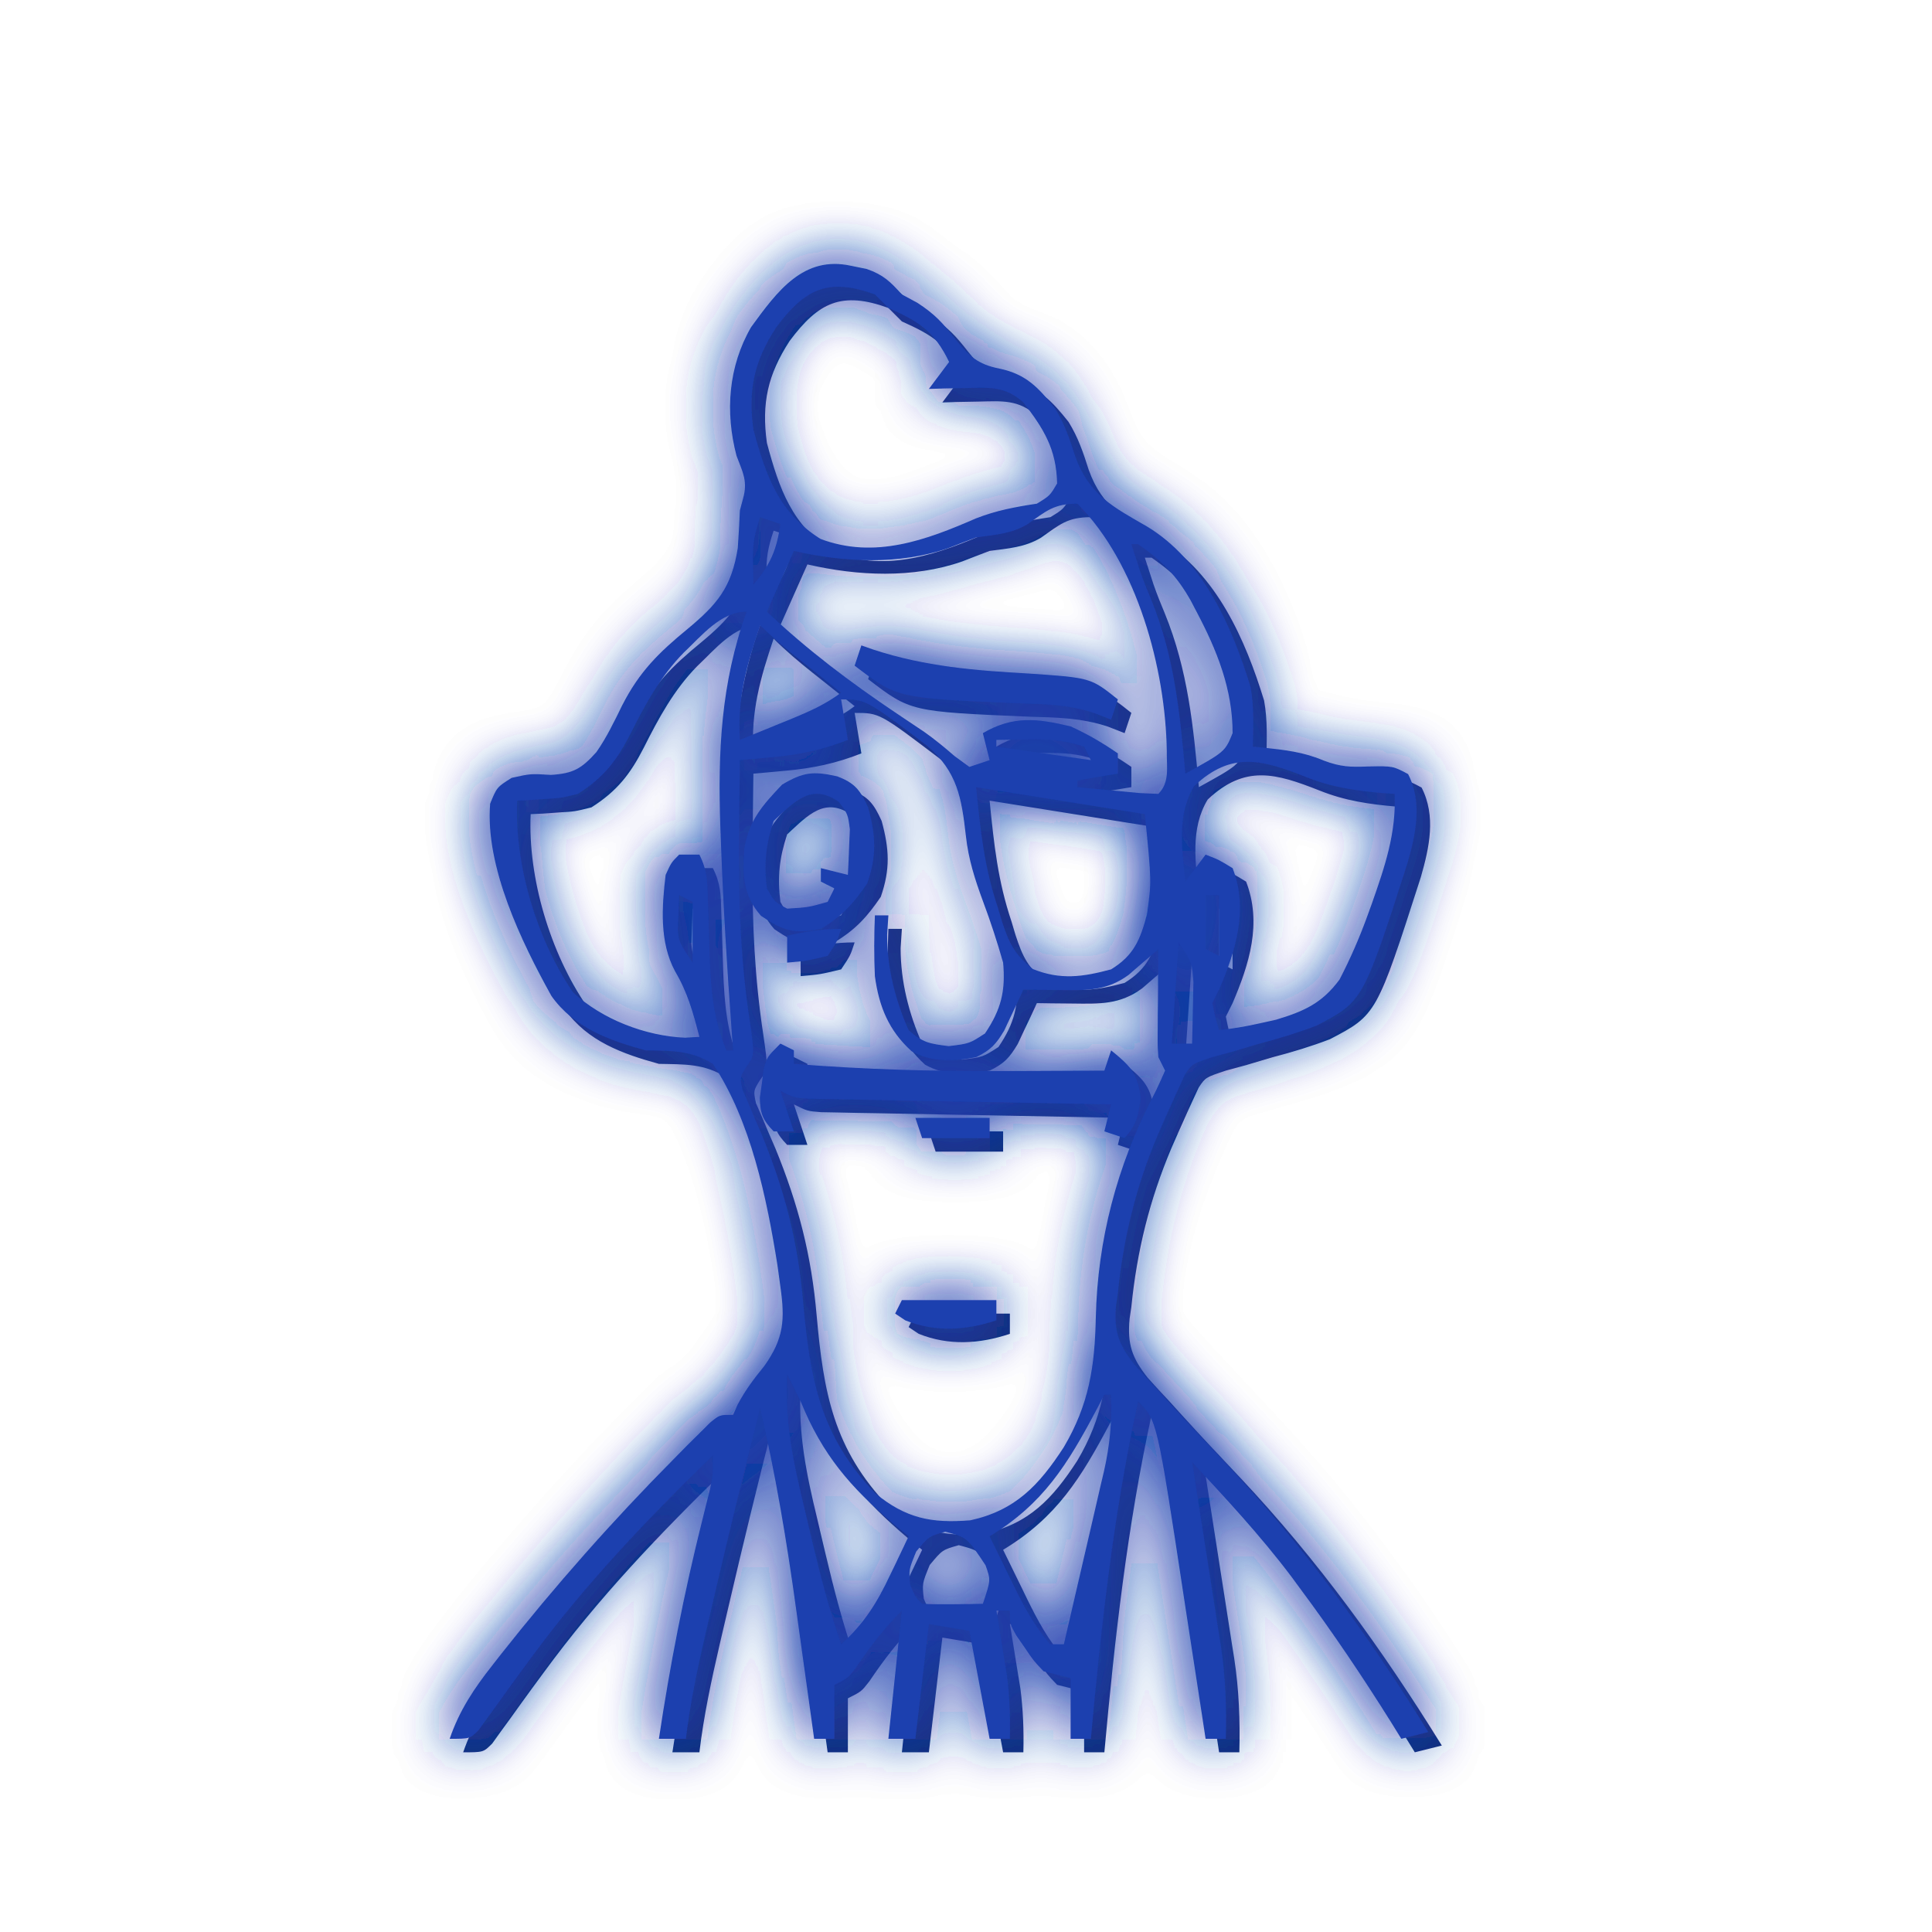
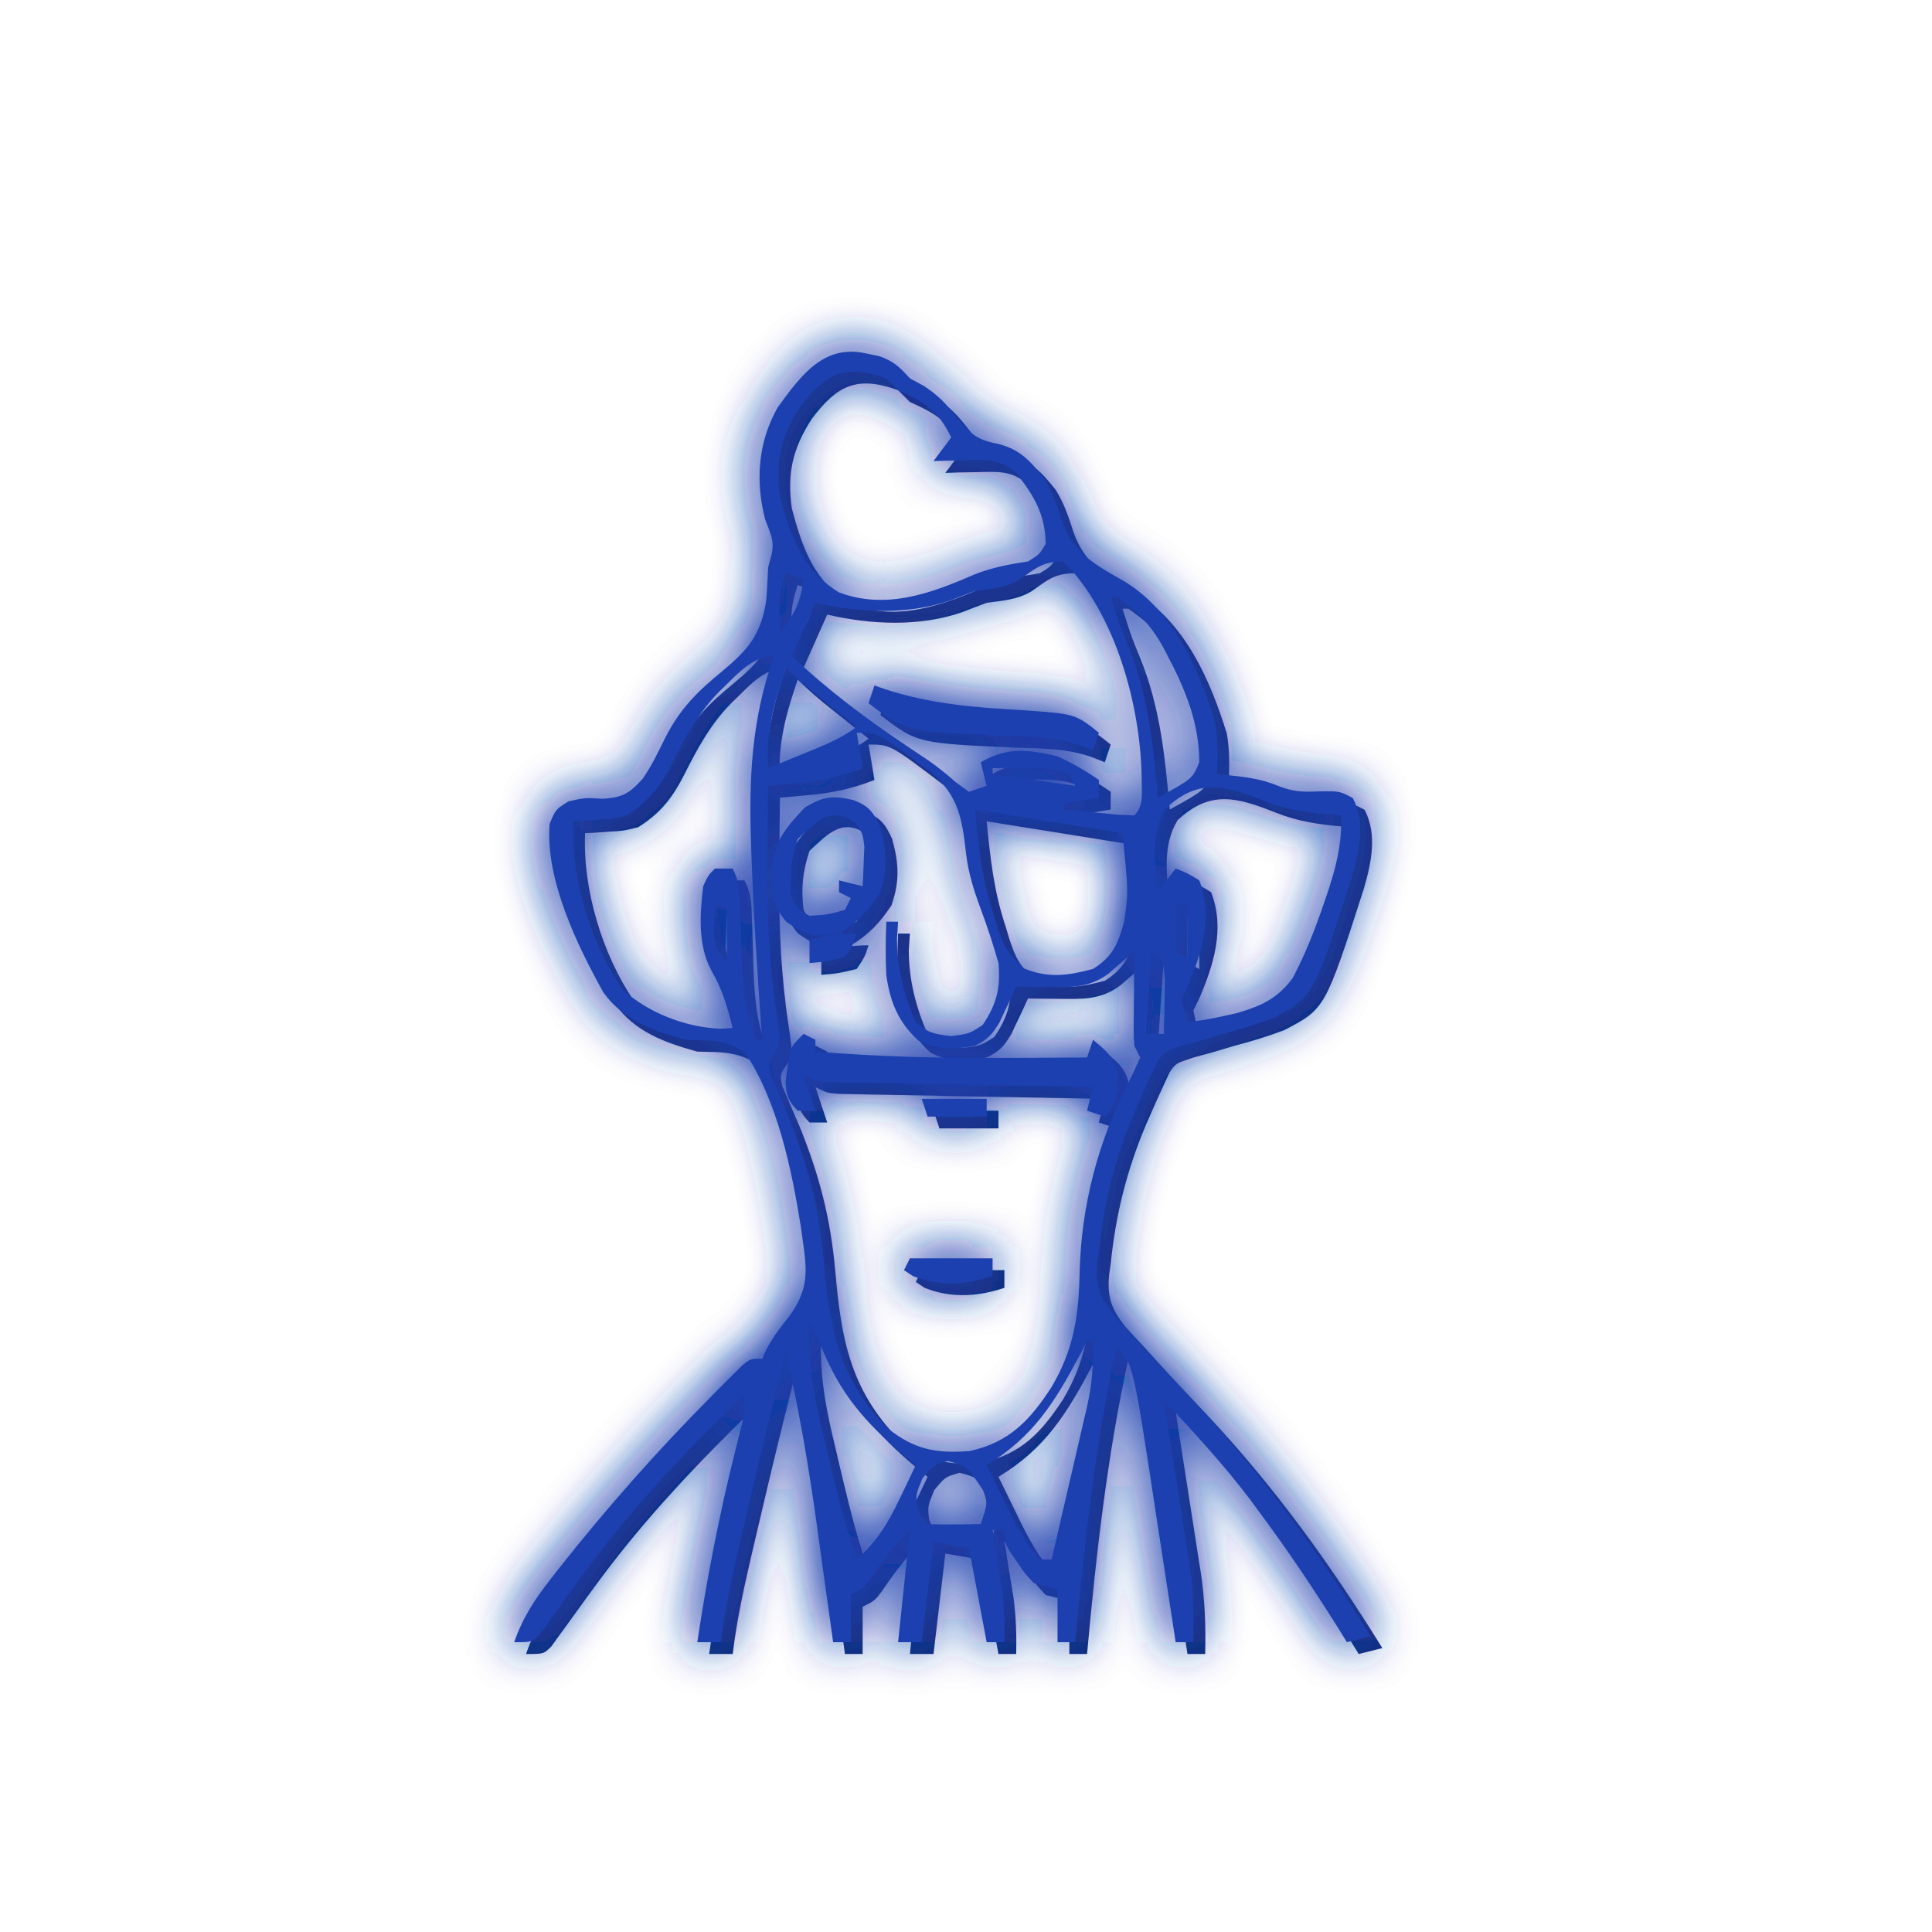
<svg xmlns="http://www.w3.org/2000/svg" version="1.1" width="229" height="229" viewBox="0 0 229 229">
  <defs>
    <filter id="glow">
      <feGaussianBlur stdDeviation="4" result="blur" />
      <feMerge>
        <feMergeNode in="blur" />
        <feMergeNode in="blur" />
        <feMergeNode in="SourceGraphic" />
      </feMerge>
    </filter>
  </defs>
-   <g transform="translate(22.9,22.9) scale(0.8)">
+   <g transform="translate(34.35,34.35) scale(0.7)">
    <g transform="translate(2,2)">
      <path d="M0 0 C0.782 0.16 1.565 0.32 2.371 0.484 C4.821 1.34 5.842 2.351 7.562 4.25 C8.326 4.662 9.089 5.075 9.875 5.5 C12.433 7.165 13.603 8.45 15.438 10.812 C17.532 13.395 18.786 14.608 22.062 15.25 C25.989 16.082 27.784 18.043 30.25 21.125 C31.687 23.451 32.425 25.649 33.25 28.25 C35.284 33.923 38.812 35.715 43.879 38.629 C52.179 43.643 56.455 53.394 59.227 62.41 C59.769 65.381 59.62 68.235 59.562 71.25 C59.822 71.274 59.822 71.274 61.137 71.398 C64.34 71.742 67.079 72.045 70.062 73.312 C72.613 74.269 74.015 74.294 76.688 74.188 C80.316 74.119 80.316 74.119 82.562 75.312 C84.726 79.505 83.714 84.206 82.461 88.555 C75.889 108.988 75.889 108.988 68.984 112.598 C66.2 113.659 63.445 114.497 60.562 115.25 C59.229 115.645 57.896 116.041 56.562 116.438 C56.068 116.572 56.068 116.572 53.562 117.25 C50.562 118.25 50.562 118.25 49.535 119.762 C48.525 121.938 47.524 124.114 46.562 126.312 C46.385 126.715 46.385 126.715 45.488 128.751 C42.273 136.374 40.38 144.024 39.562 152.25 C39.476 152.831 39.39 153.411 39.302 154.01 C38.955 157.777 39.631 159.781 41.984 162.758 C43.076 163.979 44.187 165.184 45.312 166.375 C45.901 167.026 46.489 167.677 47.095 168.348 C49.915 171.454 52.796 174.501 55.676 177.551 C67.162 189.744 76.755 203.016 85.562 217.25 C84.243 217.58 82.922 217.91 81.562 218.25 C81.052 217.425 80.542 216.6 80.016 215.75 C75.792 209.007 71.375 202.447 66.625 196.062 C66.172 195.447 65.719 194.831 65.253 194.197 C60.739 188.206 55.654 182.747 50.562 177.25 C50.714 178.208 50.865 179.166 51.021 180.152 C51.587 183.737 52.144 187.323 52.699 190.91 C52.939 192.456 53.182 194.002 53.426 195.547 C53.78 197.781 54.125 200.015 54.469 202.25 C54.578 202.931 54.687 203.611 54.8 204.312 C55.509 208.988 55.686 213.524 55.562 218.25 C54.572 218.25 53.583 218.25 52.562 218.25 C52.396 217.156 52.23 216.063 52.059 214.936 C51.434 210.829 50.8 206.724 50.164 202.619 C49.891 200.851 49.62 199.083 49.352 197.315 C45.365 171.053 45.365 171.053 42.562 168.25 C38.955 184.817 37.096 201.393 35.562 218.25 C34.572 218.25 33.583 218.25 32.562 218.25 C32.562 215.28 32.562 212.31 32.562 209.25 C31.242 208.92 29.922 208.59 28.562 208.25 C27.078 206.691 27.078 206.691 25.812 204.812 C25.385 204.195 24.957 203.578 24.516 202.941 C23.562 201.25 23.562 201.25 23.562 199.25 C22.902 199.25 22.242 199.25 21.562 199.25 C21.635 199.684 21.635 199.684 22 201.883 C22.188 203.047 22.375 204.211 22.562 205.375 C22.748 206.512 22.934 207.649 23.125 208.82 C23.532 212.011 23.641 215.038 23.562 218.25 C22.573 218.25 21.582 218.25 20.562 218.25 C19.573 212.97 18.582 207.69 17.562 202.25 C15.582 201.92 13.602 201.59 11.562 201.25 C10.902 206.86 10.242 212.47 9.562 218.25 C8.242 218.25 6.923 218.25 5.562 218.25 C6.223 211.98 6.883 205.71 7.562 199.25 C4.847 201.965 2.878 204.578 0.746 207.727 C-0.438 209.25 -0.438 209.25 -2.438 210.25 C-2.438 212.89 -2.438 215.53 -2.438 218.25 C-3.428 218.25 -4.418 218.25 -5.438 218.25 C-5.573 217.263 -5.709 216.276 -5.849 215.259 C-6.364 211.527 -6.885 207.796 -7.409 204.065 C-7.633 202.464 -7.855 200.862 -8.075 199.26 C-9.465 189.15 -11.126 179.192 -13.438 169.25 C-15.8 178.502 -18.06 187.777 -20.222 197.078 C-20.619 198.785 -21.019 200.492 -21.418 202.199 C-22.652 207.537 -23.789 212.807 -24.438 218.25 C-25.758 218.25 -27.078 218.25 -28.438 218.25 C-26.806 207.384 -24.731 196.732 -22.064 186.07 C-21.853 185.223 -21.643 184.376 -21.426 183.504 C-21.235 182.754 -21.045 182.005 -20.849 181.233 C-20.438 179.25 -20.438 179.25 -20.438 176.25 C-30.263 185.822 -39.435 195.4 -47.543 206.484 C-48.084 207.22 -48.625 207.955 -49.183 208.713 C-50.254 210.175 -51.315 211.644 -52.366 213.121 C-52.851 213.786 -53.336 214.451 -53.836 215.137 C-54.266 215.737 -54.695 216.337 -55.138 216.956 C-56.438 218.25 -56.438 218.25 -59.438 218.25 C-58.003 214.06 -55.841 210.82 -53.125 207.375 C-52.687 206.815 -52.249 206.254 -51.798 205.677 C-43.809 195.565 -35.322 185.966 -26.25 176.812 C-25.602 176.155 -24.954 175.498 -24.286 174.821 C-23.985 174.521 -23.985 174.521 -22.457 173.004 C-21.922 172.471 -21.387 171.938 -20.835 171.389 C-19.438 170.25 -19.438 170.25 -17.438 170.25 C-17.211 169.734 -16.984 169.219 -16.75 168.688 C-15.58 166.514 -14.352 164.906 -12.812 163 C-9.907 158.908 -9.747 156.141 -10.438 151.25 C-10.583 150.19 -10.729 149.131 -10.879 148.039 C-12.455 138.155 -14.824 126.667 -20.438 118.25 C-23.774 116.184 -26.597 116.33 -30.438 116.25 C-35.868 114.75 -40.998 112.909 -44.355 108.199 C-48.776 100.236 -54.208 89.05 -53.438 79.688 C-52.438 77.25 -52.438 77.25 -50.25 75.875 C-47.438 75.25 -47.438 75.25 -44.438 75.438 C-41.108 75.229 -39.901 74.51 -37.691 72.051 C-36.157 69.847 -35.058 67.535 -33.875 65.125 C-31.35 60.174 -28.458 57.311 -24.188 53.812 C-19.808 50.167 -17.668 47.679 -16.75 41.812 C-16.624 39.96 -16.517 38.105 -16.438 36.25 C-16.247 35.528 -16.056 34.806 -15.859 34.062 C-15.313 31.716 -16.134 30.344 -16.941 28.145 C-18.647 21.632 -18.143 14.942 -14.785 9.105 C-10.866 3.71 -7.004 -1.518 0 0 Z M-11.062 9.133 C-14.307 14.129 -15.25 18.364 -14.438 24.25 C-12.597 31.101 -10.72 36.553 -4.496 40.473 C3.506 43.494 11.141 40.659 18.52 37.441 C21.56 36.251 24.346 35.737 27.562 35.25 C29.5 34.062 29.5 34.062 30.562 32.25 C30.449 27.154 28.583 24.158 25.562 20.25 C22.87 17.797 20.41 18.042 16.875 18.125 C15.881 18.143 14.887 18.161 13.863 18.18 C13.104 18.203 12.345 18.226 11.562 18.25 C12.553 16.93 13.543 15.61 14.562 14.25 C12.346 9.695 10.128 8.29 5.562 6.25 C4.902 5.59 4.242 4.93 3.562 4.25 C-3.366 1.738 -6.78 3.403 -11.062 9.133 Z M26.156 38.305 C23.749 39.733 21.318 39.872 18.562 40.25 C17.204 40.758 15.85 41.28 14.5 41.812 C7.188 44.357 -0.96 43.967 -8.438 42.25 C-9.758 45.22 -11.078 48.19 -12.438 51.25 C-6.365 56.997 -0.045 61.743 6.889 66.392 C7.549 66.835 8.21 67.278 8.891 67.734 C9.523 68.157 10.155 68.579 10.807 69.014 C12.415 70.146 13.878 71.35 15.359 72.641 C16.086 73.172 16.813 73.703 17.562 74.25 C18.058 74.085 18.058 74.085 20.562 73.25 C20.398 72.59 20.398 72.59 19.562 69.25 C24.049 66.637 27.624 67.065 32.562 68.25 C35.056 69.374 37.314 70.696 39.562 72.25 C39.562 73.24 39.562 74.23 39.562 75.25 C38.572 75.415 38.572 75.415 33.562 76.25 C33.562 76.58 33.562 76.91 33.562 77.25 C35.541 77.444 37.52 77.63 39.5 77.812 C40.051 77.865 40.051 77.865 42.84 78.129 C43.738 78.169 44.637 78.209 45.562 78.25 C47.288 76.524 46.776 74.291 46.812 71.938 C46.641 59.803 42.454 44.142 33.562 35.25 C30.069 35.25 28.927 36.362 26.156 38.305 Z M-13.438 37.25 C-14.311 39.87 -14.55 41.277 -14.5 43.938 C-14.479 45.031 -14.459 46.124 -14.438 47.25 C-11.935 44.312 -10.968 42.071 -10.438 38.25 C-11.428 37.92 -12.418 37.59 -13.438 37.25 Z M41.562 41.25 C41.81 42.013 42.057 42.776 42.312 43.562 C42.493 44.119 42.673 44.676 42.859 45.25 C43.364 46.684 43.923 48.1 44.516 49.5 C47.95 57.906 48.764 66.286 49.562 75.25 C55.439 72.003 55.439 72.003 56.562 69.25 C56.574 62.756 54.235 56.954 51.25 51.312 C50.966 50.769 50.683 50.226 50.391 49.667 C48.274 45.889 46.055 43.678 42.562 41.25 C42.233 41.25 41.903 41.25 41.562 41.25 Z M-24.77 57.332 C-28.219 60.851 -30.462 64.999 -32.661 69.375 C-34.672 73.303 -36.609 75.823 -40.438 78.25 C-42.895 78.859 -42.895 78.859 -45.25 79 C-46.04 79.057 -46.83 79.113 -47.645 79.172 C-48.236 79.198 -48.828 79.223 -49.438 79.25 C-49.864 88.721 -46.534 99.789 -41.152 107.664 C-36.811 111.679 -30.434 114.12 -24.562 114.375 C-23.861 114.334 -23.16 114.293 -22.438 114.25 C-23.377 110.636 -24.156 107.727 -26.062 104.5 C-28.363 100.191 -28.009 94.981 -27.438 90.25 C-26.605 88.418 -26.605 88.418 -25.438 87.25 C-24.448 87.25 -23.457 87.25 -22.438 87.25 C-21.253 89.618 -21.267 91.186 -21.191 93.828 C-21.159 94.742 -21.126 95.656 -21.092 96.598 C-21.031 98.517 -20.974 100.436 -20.92 102.355 C-20.733 107.375 -20.367 111.594 -18.438 116.25 C-18.108 116.25 -17.777 116.25 -17.438 116.25 C-17.5 115.434 -17.563 114.619 -17.628 113.779 C-18.331 104.338 -18.9 94.898 -19.25 85.438 C-19.278 84.695 -19.305 83.952 -19.334 83.187 C-19.709 72.035 -19.265 61.861 -15.438 51.25 C-19.282 51.25 -22.071 54.803 -24.77 57.332 Z M-13.438 53.25 C-15.406 59.073 -16.84 64.084 -16.438 70.25 C-14.498 69.462 -12.561 68.67 -10.625 67.875 C-10.078 67.653 -9.531 67.432 -8.967 67.203 C-6.278 66.095 -3.77 65.002 -1.438 63.25 C-2.136 62.696 -2.835 62.141 -3.555 61.57 C-4.474 60.839 -5.393 60.107 -6.312 59.375 C-6.773 59.01 -7.233 58.645 -7.707 58.27 C-9.717 56.667 -11.618 55.07 -13.438 53.25 Z M-1.438 64.25 C-1.107 66.23 -0.777 68.21 -0.438 70.25 C-4.218 71.742 -7.606 72.448 -11.664 72.816 C-12.559 72.9 -13.455 72.983 -14.377 73.069 C-15.057 73.128 -15.737 73.188 -16.438 73.25 C-16.497 77.208 -16.538 81.166 -16.562 85.125 C-16.566 85.713 -16.57 86.3 -16.574 86.906 C-16.613 95.322 -16.249 103.569 -14.973 111.904 C-14.24 116.977 -14.24 116.977 -15.501 118.717 C-16.438 120.25 -16.438 120.25 -16.054 122.068 C-15.763 122.737 -15.472 123.405 -15.172 124.094 C-14.86 124.839 -14.547 125.585 -14.225 126.354 C-13.883 127.144 -13.54 127.935 -13.188 128.75 C-9.781 137.076 -7.835 144.591 -7.062 153.566 C-6.047 164.937 -4.567 173.327 3.625 181.875 C8.156 185.59 11.912 186.342 17.703 185.879 C24.386 184.409 27.884 180.69 31.552 175.043 C35.293 168.707 36.146 163.111 36.294 155.84 C36.556 144.333 39.427 133.398 44.719 123.183 C45.383 121.896 45.979 120.575 46.562 119.25 C46.233 118.59 45.903 117.93 45.562 117.25 C45.449 115.554 45.449 115.554 45.465 113.555 C45.468 112.839 45.471 112.124 45.475 111.387 C45.479 111.014 45.479 111.014 45.5 109.125 C45.505 108.371 45.509 107.617 45.514 106.84 C45.525 104.977 45.543 103.113 45.562 101.25 C45.164 101.599 44.766 101.949 44.355 102.309 C43.826 102.764 43.296 103.219 42.75 103.688 C42.228 104.14 41.706 104.592 41.168 105.059 C37.886 107.494 34.8 107.359 30.875 107.312 C29.881 107.303 28.887 107.294 27.863 107.285 C27.484 107.279 27.484 107.279 25.562 107.25 C25.436 107.527 25.436 107.527 24.793 108.93 C24.449 109.654 24.105 110.379 23.75 111.125 C23.414 111.844 23.077 112.564 22.73 113.305 C21.488 115.374 20.721 116.215 18.562 117.25 C15.264 117.906 11.993 118.051 9 116.375 C5.593 113.293 4.174 109.742 3.562 105.25 C3.423 102.241 3.44 99.259 3.562 96.25 C4.223 96.25 4.883 96.25 5.562 96.25 C5.501 97.199 5.439 98.147 5.375 99.125 C5.375 104.013 6.582 108.791 8.562 113.25 C10.659 115.122 11.613 115.256 14.5 115.625 C17.562 115.25 17.562 115.25 19.875 113.75 C22.264 110.21 22.949 107.436 22.562 103.25 C21.685 100.165 20.705 97.177 19.584 94.174 C18.392 90.942 17.427 87.954 17.051 84.52 C16.407 78.815 15.783 74.98 11.336 71.152 C2.249 64.25 2.249 64.25 -1.438 64.25 Z M21.562 70.25 C21.562 70.58 21.562 70.91 21.562 71.25 C26.183 71.91 30.802 72.57 35.562 73.25 C35.233 72.59 34.903 71.93 34.562 71.25 C31.548 70.245 29.521 70.147 26.375 70.188 C25.474 70.197 24.573 70.206 23.645 70.215 C23.301 70.221 23.301 70.221 21.562 70.25 Z M50.875 77.082 C48.264 81.396 49.068 86.4 49.562 91.25 C50.553 89.93 51.542 88.61 52.562 87.25 C54.504 87.996 54.504 87.996 56.562 89.25 C58.943 95.402 57.035 101.461 54.562 107.25 C54.233 107.91 53.903 108.57 53.562 109.25 C54 111.375 54 111.375 54.562 113.25 C56.63 113.032 58.537 112.702 60.562 112.25 C61.359 112.073 62.156 111.897 62.977 111.715 C67.115 110.471 69.782 109.302 72.398 105.773 C74.013 102.666 75.374 99.538 76.562 96.25 C76.771 95.674 76.98 95.098 77.195 94.504 C79.09 89.12 80.839 84.032 80.562 78.25 C80.006 78.213 79.449 78.175 78.875 78.137 C74.818 77.787 71.23 77.274 67.438 75.75 C60.959 73.197 56.424 71.867 50.875 77.082 Z M27.562 75.25 C31.562 76.25 31.562 76.25 31.562 76.25 Z M18.562 77.25 C19.219 83.81 19.775 89.12 21.812 95.188 C22.005 95.833 22.197 96.478 22.395 97.143 C23.475 100.423 24.21 101.963 26.949 104.195 C31.051 105.851 34.354 105.377 38.562 104.25 C41.968 102.154 42.861 99.851 43.875 96.125 C44.562 91.25 44.562 91.25 43.562 81.25 C35.312 79.93 27.062 78.61 18.562 77.25 Z M-25.438 93.25 C-25.479 94.343 -25.52 95.436 -25.562 96.562 C-25.586 97.177 -25.609 97.792 -25.633 98.426 C-25.438 100.25 -25.438 100.25 -23.438 103.25 C-23.438 100.28 -23.438 97.31 -23.438 94.25 C-24.098 93.92 -24.758 93.59 -25.438 93.25 Z M52.562 93.25 C52.562 95.89 52.562 98.53 52.562 101.25 C52.892 101.415 52.892 101.415 54.562 102.25 C54.562 99.28 54.562 96.31 54.562 93.25 C53.903 93.25 53.242 93.25 52.562 93.25 Z M48.562 100.25 C48.398 102.725 48.398 102.725 47.562 115.25 C48.553 115.25 49.542 115.25 50.562 115.25 C50.617 113.313 50.655 111.375 50.688 109.438 C50.711 108.359 50.734 107.28 50.758 106.168 C50.562 103.25 50.562 103.25 48.562 100.25 Z M-9.438 164.25 C-9.821 171.03 -8.576 177.052 -6.984 183.632 C-6.562 185.377 -6.153 187.123 -5.746 188.871 C-4.512 194.092 -3.186 199.181 -1.438 204.25 C1.933 201.231 3.914 198.05 5.812 194 C5.947 193.723 5.947 193.723 6.625 192.32 C7.278 190.967 7.921 189.609 8.562 188.25 C7.826 187.644 7.09 187.038 6.332 186.414 C-0.075 180.974 -4.229 176.167 -7.438 168.25 C-8.093 166.911 -8.756 165.576 -9.438 164.25 Z M37.562 167.25 C37.187 167.974 36.812 168.699 36.426 169.445 C32.103 177.611 28.507 183.446 20.562 188.25 C21.495 190.169 22.433 192.085 23.375 194 C23.636 194.539 23.897 195.078 24.166 195.633 C25.704 198.747 27.252 201.642 29.562 204.25 C30.223 204.25 30.883 204.25 31.562 204.25 C32.568 199.947 33.564 195.642 34.553 191.335 C34.89 189.872 35.23 188.409 35.572 186.947 C36.064 184.839 36.549 182.728 37.031 180.617 C37.184 179.97 37.337 179.323 37.495 178.656 C38.37 174.783 38.713 171.249 38.562 167.25 C38.233 167.25 37.903 167.25 37.562 167.25 Z M9.688 190.5 C8.562 193.25 8.562 193.25 8.812 195.5 C9.562 197.25 9.562 197.25 10.562 198.25 C12.082 198.322 13.604 198.334 15.125 198.312 C15.538 198.308 15.538 198.308 17.629 198.285 C18.267 198.274 18.905 198.262 19.562 198.25 C20.737 194.743 20.737 194.743 19.961 192.547 C17.238 188.431 17.238 188.431 14 187.562 C11.562 188.25 11.562 188.25 9.688 190.5 Z " fill="#142d7a" transform="translate(97.4375,10.75)" />
      <path d="M0 0 C0.585 0.205 1.17 0.41 1.772 0.621 C9.465 3.144 16.834 3.72 24.873 4.172 C33.988 4.798 33.988 4.798 38 8 C37.67 8.99 37.34 9.98 37 11 C36.178 10.679 35.355 10.358 34.508 10.027 C30.647 8.741 26.914 8.672 22.875 8.562 C5.292 7.813 5.292 7.813 -1 3 C-0.67 2.01 -0.34 1.02 0 0 Z " fill="#142d7a" transform="translate(99,67)" />
      <path d="M0 0 C2.633 0.997 3.401 2.048 4.578 4.598 C5.716 8.768 5.88 11.725 4.453 15.848 C2.389 18.875 0.718 20.699 -2.422 22.598 C-6.447 23.352 -7.888 22.957 -11.297 20.66 C-13.982 17.62 -14.018 14.67 -13.777 10.742 C-13.074 6.5 -11.058 4.27 -8.172 1.223 C-4.991 -0.657 -3.521 -0.788 0 0 Z M-9.422 6.598 C-10.581 10.076 -10.885 12.965 -10.422 16.598 C-9.297 18.598 -9.297 18.598 -7.422 19.598 C-4.297 19.41 -4.297 19.41 -1.422 18.598 C-1.092 17.938 -0.762 17.278 -0.422 16.598 C-1.082 16.268 -1.742 15.938 -2.422 15.598 C-2.422 14.938 -2.422 14.278 -2.422 13.598 C-1.102 13.928 0.218 14.258 1.578 14.598 C1.659 13.161 1.717 11.723 1.766 10.285 C1.8 9.485 1.835 8.684 1.871 7.859 C1.578 5.598 1.578 5.598 0.254 3.805 C-3.789 0.893 -6.329 3.749 -9.422 6.598 Z " fill="#142d7a" transform="translate(95.42188,86.40234)" />
      <path d="M0 0 C-0.625 1.938 -0.625 1.938 -2 4 C-5.125 4.75 -5.125 4.75 -8 5 C-8 3.68 -8 2.36 -8 1 C-5.237 0.403 -2.84 0 0 0 Z " fill="#142d7a" transform="translate(96,109)" />
      <path d="M0 0 C0.66 0.33 1.32 0.66 2 1 C2 1.66 2 2.32 2 3 C12.499 3.841 22.908 4.129 33.438 4.062 C34.863 4.057 36.288 4.053 37.713 4.049 C41.142 4.038 44.571 4.021 48 4 C48.33 3.01 48.66 2.02 49 1 C51.84 3.307 52.922 4.36 53.375 8.062 C53.029 10.77 52.777 12.001 51 14 C50.01 13.67 49.02 13.34 48 13 C48.33 11.68 48.66 10.36 49 9 C48.416 8.99 47.831 8.979 47.229 8.969 C41.162 8.861 35.096 8.746 29.029 8.628 C26.763 8.584 24.497 8.543 22.231 8.503 C18.98 8.445 15.728 8.381 12.477 8.316 C11.459 8.3 10.441 8.283 9.392 8.266 C8.922 8.256 8.922 8.256 6.542 8.205 C5.711 8.19 4.88 8.174 4.025 8.158 C2 8 2 8 0 7 C0.66 8.98 1.32 10.96 2 13 C1.01 13 0.02 13 -1 13 C-2.619 11.324 -2.991 10.363 -3.047 8.027 C-2.949 7.338 -2.851 6.648 -2.75 5.938 C-2.662 5.245 -2.575 4.553 -2.484 3.84 C-2 2 -2 2 0 0 Z " fill="#142d7a" transform="translate(87,126)" />
      <path d="M0 0 C3.63 0 7.26 0 11 0 C11 0.99 11 1.98 11 3 C7.7 3 4.4 3 1 3 C0.67 2.01 0.34 1.02 0 0 Z " fill="#142d7a" transform="translate(107,137)" />
      <path d="M0 0 C4.62 0 9.24 0 14 0 C14 0.99 14 1.98 14 3 C9.493 4.502 4.958 4.783 0.5 3 C0.005 2.67 -0.49 2.34 -1 2 C-0.67 1.34 -0.34 0.68 0 0 Z " fill="#142d7a" transform="translate(105,164)" />
    </g>
    <g filter="url(#glow)">
      <path d="M0 0 C0.782 0.16 1.565 0.32 2.371 0.484 C4.821 1.34 5.842 2.351 7.562 4.25 C8.326 4.662 9.089 5.075 9.875 5.5 C12.433 7.165 13.603 8.45 15.438 10.812 C17.532 13.395 18.786 14.608 22.062 15.25 C25.989 16.082 27.784 18.043 30.25 21.125 C31.687 23.451 32.425 25.649 33.25 28.25 C35.284 33.923 38.812 35.715 43.879 38.629 C52.179 43.643 56.455 53.394 59.227 62.41 C59.769 65.381 59.62 68.235 59.562 71.25 C59.822 71.274 59.822 71.274 61.137 71.398 C64.34 71.742 67.079 72.045 70.062 73.312 C72.613 74.269 74.015 74.294 76.688 74.188 C80.316 74.119 80.316 74.119 82.562 75.312 C84.726 79.505 83.714 84.206 82.461 88.555 C75.889 108.988 75.889 108.988 68.984 112.598 C66.2 113.659 63.445 114.497 60.562 115.25 C59.229 115.645 57.896 116.041 56.562 116.438 C56.068 116.572 56.068 116.572 53.562 117.25 C50.562 118.25 50.562 118.25 49.535 119.762 C48.525 121.938 47.524 124.114 46.562 126.312 C46.385 126.715 46.385 126.715 45.488 128.751 C42.273 136.374 40.38 144.024 39.562 152.25 C39.476 152.831 39.39 153.411 39.302 154.01 C38.955 157.777 39.631 159.781 41.984 162.758 C43.076 163.979 44.187 165.184 45.312 166.375 C45.901 167.026 46.489 167.677 47.095 168.348 C49.915 171.454 52.796 174.501 55.676 177.551 C67.162 189.744 76.755 203.016 85.562 217.25 C84.243 217.58 82.922 217.91 81.562 218.25 C81.052 217.425 80.542 216.6 80.016 215.75 C75.792 209.007 71.375 202.447 66.625 196.062 C66.172 195.447 65.719 194.831 65.253 194.197 C60.739 188.206 55.654 182.747 50.562 177.25 C50.714 178.208 50.865 179.166 51.021 180.152 C51.587 183.737 52.144 187.323 52.699 190.91 C52.939 192.456 53.182 194.002 53.426 195.547 C53.78 197.781 54.125 200.015 54.469 202.25 C54.578 202.931 54.687 203.611 54.8 204.312 C55.509 208.988 55.686 213.524 55.562 218.25 C54.572 218.25 53.583 218.25 52.562 218.25 C52.396 217.156 52.23 216.063 52.059 214.936 C51.434 210.829 50.8 206.724 50.164 202.619 C49.891 200.851 49.62 199.083 49.352 197.315 C45.365 171.053 45.365 171.053 42.562 168.25 C38.955 184.817 37.096 201.393 35.562 218.25 C34.572 218.25 33.583 218.25 32.562 218.25 C32.562 215.28 32.562 212.31 32.562 209.25 C31.242 208.92 29.922 208.59 28.562 208.25 C27.078 206.691 27.078 206.691 25.812 204.812 C25.385 204.195 24.957 203.578 24.516 202.941 C23.562 201.25 23.562 201.25 23.562 199.25 C22.902 199.25 22.242 199.25 21.562 199.25 C21.635 199.684 21.635 199.684 22 201.883 C22.188 203.047 22.375 204.211 22.562 205.375 C22.748 206.512 22.934 207.649 23.125 208.82 C23.532 212.011 23.641 215.038 23.562 218.25 C22.573 218.25 21.582 218.25 20.562 218.25 C19.573 212.97 18.582 207.69 17.562 202.25 C15.582 201.92 13.602 201.59 11.562 201.25 C10.902 206.86 10.242 212.47 9.562 218.25 C8.242 218.25 6.923 218.25 5.562 218.25 C6.223 211.98 6.883 205.71 7.562 199.25 C4.847 201.965 2.878 204.578 0.746 207.727 C-0.438 209.25 -0.438 209.25 -2.438 210.25 C-2.438 212.89 -2.438 215.53 -2.438 218.25 C-3.428 218.25 -4.418 218.25 -5.438 218.25 C-5.573 217.263 -5.709 216.276 -5.849 215.259 C-6.364 211.527 -6.885 207.796 -7.409 204.065 C-7.633 202.464 -7.855 200.862 -8.075 199.26 C-9.465 189.15 -11.126 179.192 -13.438 169.25 C-15.8 178.502 -18.06 187.777 -20.222 197.078 C-20.619 198.785 -21.019 200.492 -21.418 202.199 C-22.652 207.537 -23.789 212.807 -24.438 218.25 C-25.758 218.25 -27.078 218.25 -28.438 218.25 C-26.806 207.384 -24.731 196.732 -22.064 186.07 C-21.853 185.223 -21.643 184.376 -21.426 183.504 C-21.235 182.754 -21.045 182.005 -20.849 181.233 C-20.438 179.25 -20.438 179.25 -20.438 176.25 C-30.263 185.822 -39.435 195.4 -47.543 206.484 C-48.084 207.22 -48.625 207.955 -49.183 208.713 C-50.254 210.175 -51.315 211.644 -52.366 213.121 C-52.851 213.786 -53.336 214.451 -53.836 215.137 C-54.266 215.737 -54.695 216.337 -55.138 216.956 C-56.438 218.25 -56.438 218.25 -59.438 218.25 C-58.003 214.06 -55.841 210.82 -53.125 207.375 C-52.687 206.815 -52.249 206.254 -51.798 205.677 C-43.809 195.565 -35.322 185.966 -26.25 176.812 C-25.602 176.155 -24.954 175.498 -24.286 174.821 C-23.985 174.521 -23.985 174.521 -22.457 173.004 C-21.922 172.471 -21.387 171.938 -20.835 171.389 C-19.438 170.25 -19.438 170.25 -17.438 170.25 C-17.211 169.734 -16.984 169.219 -16.75 168.688 C-15.58 166.514 -14.352 164.906 -12.812 163 C-9.907 158.908 -9.747 156.141 -10.438 151.25 C-10.583 150.19 -10.729 149.131 -10.879 148.039 C-12.455 138.155 -14.824 126.667 -20.438 118.25 C-23.774 116.184 -26.597 116.33 -30.438 116.25 C-35.868 114.75 -40.998 112.909 -44.355 108.199 C-48.776 100.236 -54.208 89.05 -53.438 79.688 C-52.438 77.25 -52.438 77.25 -50.25 75.875 C-47.438 75.25 -47.438 75.25 -44.438 75.438 C-41.108 75.229 -39.901 74.51 -37.691 72.051 C-36.157 69.847 -35.058 67.535 -33.875 65.125 C-31.35 60.174 -28.458 57.311 -24.188 53.812 C-19.808 50.167 -17.668 47.679 -16.75 41.812 C-16.624 39.96 -16.517 38.105 -16.438 36.25 C-16.247 35.528 -16.056 34.806 -15.859 34.062 C-15.313 31.716 -16.134 30.344 -16.941 28.145 C-18.647 21.632 -18.143 14.942 -14.785 9.105 C-10.866 3.71 -7.004 -1.518 0 0 Z M-11.062 9.133 C-14.307 14.129 -15.25 18.364 -14.438 24.25 C-12.597 31.101 -10.72 36.553 -4.496 40.473 C3.506 43.494 11.141 40.659 18.52 37.441 C21.56 36.251 24.346 35.737 27.562 35.25 C29.5 34.062 29.5 34.062 30.562 32.25 C30.449 27.154 28.583 24.158 25.562 20.25 C22.87 17.797 20.41 18.042 16.875 18.125 C15.881 18.143 14.887 18.161 13.863 18.18 C13.104 18.203 12.345 18.226 11.562 18.25 C12.553 16.93 13.543 15.61 14.562 14.25 C12.346 9.695 10.128 8.29 5.562 6.25 C4.902 5.59 4.242 4.93 3.562 4.25 C-3.366 1.738 -6.78 3.403 -11.062 9.133 Z M26.156 38.305 C23.749 39.733 21.318 39.872 18.562 40.25 C17.204 40.758 15.85 41.28 14.5 41.812 C7.188 44.357 -0.96 43.967 -8.438 42.25 C-9.758 45.22 -11.078 48.19 -12.438 51.25 C-6.365 56.997 -0.045 61.743 6.889 66.392 C7.549 66.835 8.21 67.278 8.891 67.734 C9.523 68.157 10.155 68.579 10.807 69.014 C12.415 70.146 13.878 71.35 15.359 72.641 C16.086 73.172 16.813 73.703 17.562 74.25 C18.058 74.085 18.058 74.085 20.562 73.25 C20.398 72.59 20.398 72.59 19.562 69.25 C24.049 66.637 27.624 67.065 32.562 68.25 C35.056 69.374 37.314 70.696 39.562 72.25 C39.562 73.24 39.562 74.23 39.562 75.25 C38.572 75.415 38.572 75.415 33.562 76.25 C33.562 76.58 33.562 76.91 33.562 77.25 C35.541 77.444 37.52 77.63 39.5 77.812 C40.051 77.865 40.051 77.865 42.84 78.129 C43.738 78.169 44.637 78.209 45.562 78.25 C47.288 76.524 46.776 74.291 46.812 71.938 C46.641 59.803 42.454 44.142 33.562 35.25 C30.069 35.25 28.927 36.362 26.156 38.305 Z M-13.438 37.25 C-14.311 39.87 -14.55 41.277 -14.5 43.938 C-14.479 45.031 -14.459 46.124 -14.438 47.25 C-11.935 44.312 -10.968 42.071 -10.438 38.25 C-11.428 37.92 -12.418 37.59 -13.438 37.25 Z M41.562 41.25 C41.81 42.013 42.057 42.776 42.312 43.562 C42.493 44.119 42.673 44.676 42.859 45.25 C43.364 46.684 43.923 48.1 44.516 49.5 C47.95 57.906 48.764 66.286 49.562 75.25 C55.439 72.003 55.439 72.003 56.562 69.25 C56.574 62.756 54.235 56.954 51.25 51.312 C50.966 50.769 50.683 50.226 50.391 49.667 C48.274 45.889 46.055 43.678 42.562 41.25 C42.233 41.25 41.903 41.25 41.562 41.25 Z M-24.77 57.332 C-28.219 60.851 -30.462 64.999 -32.661 69.375 C-34.672 73.303 -36.609 75.823 -40.438 78.25 C-42.895 78.859 -42.895 78.859 -45.25 79 C-46.04 79.057 -46.83 79.113 -47.645 79.172 C-48.236 79.198 -48.828 79.223 -49.438 79.25 C-49.864 88.721 -46.534 99.789 -41.152 107.664 C-36.811 111.679 -30.434 114.12 -24.562 114.375 C-23.861 114.334 -23.16 114.293 -22.438 114.25 C-23.377 110.636 -24.156 107.727 -26.062 104.5 C-28.363 100.191 -28.009 94.981 -27.438 90.25 C-26.605 88.418 -26.605 88.418 -25.438 87.25 C-24.448 87.25 -23.457 87.25 -22.438 87.25 C-21.253 89.618 -21.267 91.186 -21.191 93.828 C-21.159 94.742 -21.126 95.656 -21.092 96.598 C-21.031 98.517 -20.974 100.436 -20.92 102.355 C-20.733 107.375 -20.367 111.594 -18.438 116.25 C-18.108 116.25 -17.777 116.25 -17.438 116.25 C-17.5 115.434 -17.563 114.619 -17.628 113.779 C-18.331 104.338 -18.9 94.898 -19.25 85.438 C-19.278 84.695 -19.305 83.952 -19.334 83.187 C-19.709 72.035 -19.265 61.861 -15.438 51.25 C-19.282 51.25 -22.071 54.803 -24.77 57.332 Z M-13.438 53.25 C-15.406 59.073 -16.84 64.084 -16.438 70.25 C-14.498 69.462 -12.561 68.67 -10.625 67.875 C-10.078 67.653 -9.531 67.432 -8.967 67.203 C-6.278 66.095 -3.77 65.002 -1.438 63.25 C-2.136 62.696 -2.835 62.141 -3.555 61.57 C-4.474 60.839 -5.393 60.107 -6.312 59.375 C-6.773 59.01 -7.233 58.645 -7.707 58.27 C-9.717 56.667 -11.618 55.07 -13.438 53.25 Z M-1.438 64.25 C-1.107 66.23 -0.777 68.21 -0.438 70.25 C-4.218 71.742 -7.606 72.448 -11.664 72.816 C-12.559 72.9 -13.455 72.983 -14.377 73.069 C-15.057 73.128 -15.737 73.188 -16.438 73.25 C-16.497 77.208 -16.538 81.166 -16.562 85.125 C-16.566 85.713 -16.57 86.3 -16.574 86.906 C-16.613 95.322 -16.249 103.569 -14.973 111.904 C-14.24 116.977 -14.24 116.977 -15.501 118.717 C-16.438 120.25 -16.438 120.25 -16.054 122.068 C-15.763 122.737 -15.472 123.405 -15.172 124.094 C-14.86 124.839 -14.547 125.585 -14.225 126.354 C-13.883 127.144 -13.54 127.935 -13.188 128.75 C-9.781 137.076 -7.835 144.591 -7.062 153.566 C-6.047 164.937 -4.567 173.327 3.625 181.875 C8.156 185.59 11.912 186.342 17.703 185.879 C24.386 184.409 27.884 180.69 31.552 175.043 C35.293 168.707 36.146 163.111 36.294 155.84 C36.556 144.333 39.427 133.398 44.719 123.183 C45.383 121.896 45.979 120.575 46.562 119.25 C46.233 118.59 45.903 117.93 45.562 117.25 C45.449 115.554 45.449 115.554 45.465 113.555 C45.468 112.839 45.471 112.124 45.475 111.387 C45.479 111.014 45.479 111.014 45.5 109.125 C45.505 108.371 45.509 107.617 45.514 106.84 C45.525 104.977 45.543 103.113 45.562 101.25 C45.164 101.599 44.766 101.949 44.355 102.309 C43.826 102.764 43.296 103.219 42.75 103.688 C42.228 104.14 41.706 104.592 41.168 105.059 C37.886 107.494 34.8 107.359 30.875 107.312 C29.881 107.303 28.887 107.294 27.863 107.285 C27.484 107.279 27.484 107.279 25.562 107.25 C25.436 107.527 25.436 107.527 24.793 108.93 C24.449 109.654 24.105 110.379 23.75 111.125 C23.414 111.844 23.077 112.564 22.73 113.305 C21.488 115.374 20.721 116.215 18.562 117.25 C15.264 117.906 11.993 118.051 9 116.375 C5.593 113.293 4.174 109.742 3.562 105.25 C3.423 102.241 3.44 99.259 3.562 96.25 C4.223 96.25 4.883 96.25 5.562 96.25 C5.501 97.199 5.439 98.147 5.375 99.125 C5.375 104.013 6.582 108.791 8.562 113.25 C10.659 115.122 11.613 115.256 14.5 115.625 C17.562 115.25 17.562 115.25 19.875 113.75 C22.264 110.21 22.949 107.436 22.562 103.25 C21.685 100.165 20.705 97.177 19.584 94.174 C18.392 90.942 17.427 87.954 17.051 84.52 C16.407 78.815 15.783 74.98 11.336 71.152 C2.249 64.25 2.249 64.25 -1.438 64.25 Z M21.562 70.25 C21.562 70.58 21.562 70.91 21.562 71.25 C26.183 71.91 30.802 72.57 35.562 73.25 C35.233 72.59 34.903 71.93 34.562 71.25 C31.548 70.245 29.521 70.147 26.375 70.188 C25.474 70.197 24.573 70.206 23.645 70.215 C23.301 70.221 23.301 70.221 21.562 70.25 Z M50.875 77.082 C48.264 81.396 49.068 86.4 49.562 91.25 C50.553 89.93 51.542 88.61 52.562 87.25 C54.504 87.996 54.504 87.996 56.562 89.25 C58.943 95.402 57.035 101.461 54.562 107.25 C54.233 107.91 53.903 108.57 53.562 109.25 C54 111.375 54 111.375 54.562 113.25 C56.63 113.032 58.537 112.702 60.562 112.25 C61.359 112.073 62.156 111.897 62.977 111.715 C67.115 110.471 69.782 109.302 72.398 105.773 C74.013 102.666 75.374 99.538 76.562 96.25 C76.771 95.674 76.98 95.098 77.195 94.504 C79.09 89.12 80.839 84.032 80.562 78.25 C80.006 78.213 79.449 78.175 78.875 78.137 C74.818 77.787 71.23 77.274 67.438 75.75 C60.959 73.197 56.424 71.867 50.875 77.082 Z M27.562 75.25 C31.562 76.25 31.562 76.25 31.562 76.25 Z M18.562 77.25 C19.219 83.81 19.775 89.12 21.812 95.188 C22.005 95.833 22.197 96.478 22.395 97.143 C23.475 100.423 24.21 101.963 26.949 104.195 C31.051 105.851 34.354 105.377 38.562 104.25 C41.968 102.154 42.861 99.851 43.875 96.125 C44.562 91.25 44.562 91.25 43.562 81.25 C35.312 79.93 27.062 78.61 18.562 77.25 Z M-25.438 93.25 C-25.479 94.343 -25.52 95.436 -25.562 96.562 C-25.586 97.177 -25.609 97.792 -25.633 98.426 C-25.438 100.25 -25.438 100.25 -23.438 103.25 C-23.438 100.28 -23.438 97.31 -23.438 94.25 C-24.098 93.92 -24.758 93.59 -25.438 93.25 Z M52.562 93.25 C52.562 95.89 52.562 98.53 52.562 101.25 C52.892 101.415 52.892 101.415 54.562 102.25 C54.562 99.28 54.562 96.31 54.562 93.25 C53.903 93.25 53.242 93.25 52.562 93.25 Z M48.562 100.25 C48.398 102.725 48.398 102.725 47.562 115.25 C48.553 115.25 49.542 115.25 50.562 115.25 C50.617 113.313 50.655 111.375 50.688 109.438 C50.711 108.359 50.734 107.28 50.758 106.168 C50.562 103.25 50.562 103.25 48.562 100.25 Z M-9.438 164.25 C-9.821 171.03 -8.576 177.052 -6.984 183.632 C-6.562 185.377 -6.153 187.123 -5.746 188.871 C-4.512 194.092 -3.186 199.181 -1.438 204.25 C1.933 201.231 3.914 198.05 5.812 194 C5.947 193.723 5.947 193.723 6.625 192.32 C7.278 190.967 7.921 189.609 8.562 188.25 C7.826 187.644 7.09 187.038 6.332 186.414 C-0.075 180.974 -4.229 176.167 -7.438 168.25 C-8.093 166.911 -8.756 165.576 -9.438 164.25 Z M37.562 167.25 C37.187 167.974 36.812 168.699 36.426 169.445 C32.103 177.611 28.507 183.446 20.562 188.25 C21.495 190.169 22.433 192.085 23.375 194 C23.636 194.539 23.897 195.078 24.166 195.633 C25.704 198.747 27.252 201.642 29.562 204.25 C30.223 204.25 30.883 204.25 31.562 204.25 C32.568 199.947 33.564 195.642 34.553 191.335 C34.89 189.872 35.23 188.409 35.572 186.947 C36.064 184.839 36.549 182.728 37.031 180.617 C37.184 179.97 37.337 179.323 37.495 178.656 C38.37 174.783 38.713 171.249 38.562 167.25 C38.233 167.25 37.903 167.25 37.562 167.25 Z M9.688 190.5 C8.562 193.25 8.562 193.25 8.812 195.5 C9.562 197.25 9.562 197.25 10.562 198.25 C12.082 198.322 13.604 198.334 15.125 198.312 C15.538 198.308 15.538 198.308 17.629 198.285 C18.267 198.274 18.905 198.262 19.562 198.25 C20.737 194.743 20.737 194.743 19.961 192.547 C17.238 188.431 17.238 188.431 14 187.562 C11.562 188.25 11.562 188.25 9.688 190.5 Z " fill="#1e40af" transform="translate(97.4375,10.75)" />
      <path d="M0 0 C0.585 0.205 1.17 0.41 1.772 0.621 C9.465 3.144 16.834 3.72 24.873 4.172 C33.988 4.798 33.988 4.798 38 8 C37.67 8.99 37.34 9.98 37 11 C36.178 10.679 35.355 10.358 34.508 10.027 C30.647 8.741 26.914 8.672 22.875 8.562 C5.292 7.813 5.292 7.813 -1 3 C-0.67 2.01 -0.34 1.02 0 0 Z " fill="#1e40af" transform="translate(99,67)" />
      <path d="M0 0 C2.633 0.997 3.401 2.048 4.578 4.598 C5.716 8.768 5.88 11.725 4.453 15.848 C2.389 18.875 0.718 20.699 -2.422 22.598 C-6.447 23.352 -7.888 22.957 -11.297 20.66 C-13.982 17.62 -14.018 14.67 -13.777 10.742 C-13.074 6.5 -11.058 4.27 -8.172 1.223 C-4.991 -0.657 -3.521 -0.788 0 0 Z M-9.422 6.598 C-10.581 10.076 -10.885 12.965 -10.422 16.598 C-9.297 18.598 -9.297 18.598 -7.422 19.598 C-4.297 19.41 -4.297 19.41 -1.422 18.598 C-1.092 17.938 -0.762 17.278 -0.422 16.598 C-1.082 16.268 -1.742 15.938 -2.422 15.598 C-2.422 14.938 -2.422 14.278 -2.422 13.598 C-1.102 13.928 0.218 14.258 1.578 14.598 C1.659 13.161 1.717 11.723 1.766 10.285 C1.8 9.485 1.835 8.684 1.871 7.859 C1.578 5.598 1.578 5.598 0.254 3.805 C-3.789 0.893 -6.329 3.749 -9.422 6.598 Z " fill="#1e40af" transform="translate(95.42188,86.40234)" />
      <path d="M0 0 C-0.625 1.938 -0.625 1.938 -2 4 C-5.125 4.75 -5.125 4.75 -8 5 C-8 3.68 -8 2.36 -8 1 C-5.237 0.403 -2.84 0 0 0 Z " fill="#1e40af" transform="translate(96,109)" />
      <path d="M0 0 C0.66 0.33 1.32 0.66 2 1 C2 1.66 2 2.32 2 3 C12.499 3.841 22.908 4.129 33.438 4.062 C34.863 4.057 36.288 4.053 37.713 4.049 C41.142 4.038 44.571 4.021 48 4 C48.33 3.01 48.66 2.02 49 1 C51.84 3.307 52.922 4.36 53.375 8.062 C53.029 10.77 52.777 12.001 51 14 C50.01 13.67 49.02 13.34 48 13 C48.33 11.68 48.66 10.36 49 9 C48.416 8.99 47.831 8.979 47.229 8.969 C41.162 8.861 35.096 8.746 29.029 8.628 C26.763 8.584 24.497 8.543 22.231 8.503 C18.98 8.445 15.728 8.381 12.477 8.316 C11.459 8.3 10.441 8.283 9.392 8.266 C8.922 8.256 8.922 8.256 6.542 8.205 C5.711 8.19 4.88 8.174 4.025 8.158 C2 8 2 8 0 7 C0.66 8.98 1.32 10.96 2 13 C1.01 13 0.02 13 -1 13 C-2.619 11.324 -2.991 10.363 -3.047 8.027 C-2.949 7.338 -2.851 6.648 -2.75 5.938 C-2.662 5.245 -2.575 4.553 -2.484 3.84 C-2 2 -2 2 0 0 Z " fill="#1e40af" transform="translate(87,126)" />
      <path d="M0 0 C3.63 0 7.26 0 11 0 C11 0.99 11 1.98 11 3 C7.7 3 4.4 3 1 3 C0.67 2.01 0.34 1.02 0 0 Z " fill="#1e40af" transform="translate(107,137)" />
      <path d="M0 0 C4.62 0 9.24 0 14 0 C14 0.99 14 1.98 14 3 C9.493 4.502 4.958 4.783 0.5 3 C0.005 2.67 -0.49 2.34 -1 2 C-0.67 1.34 -0.34 0.68 0 0 Z " fill="#1e40af" transform="translate(105,164)" />
    </g>
  </g>
</svg>
